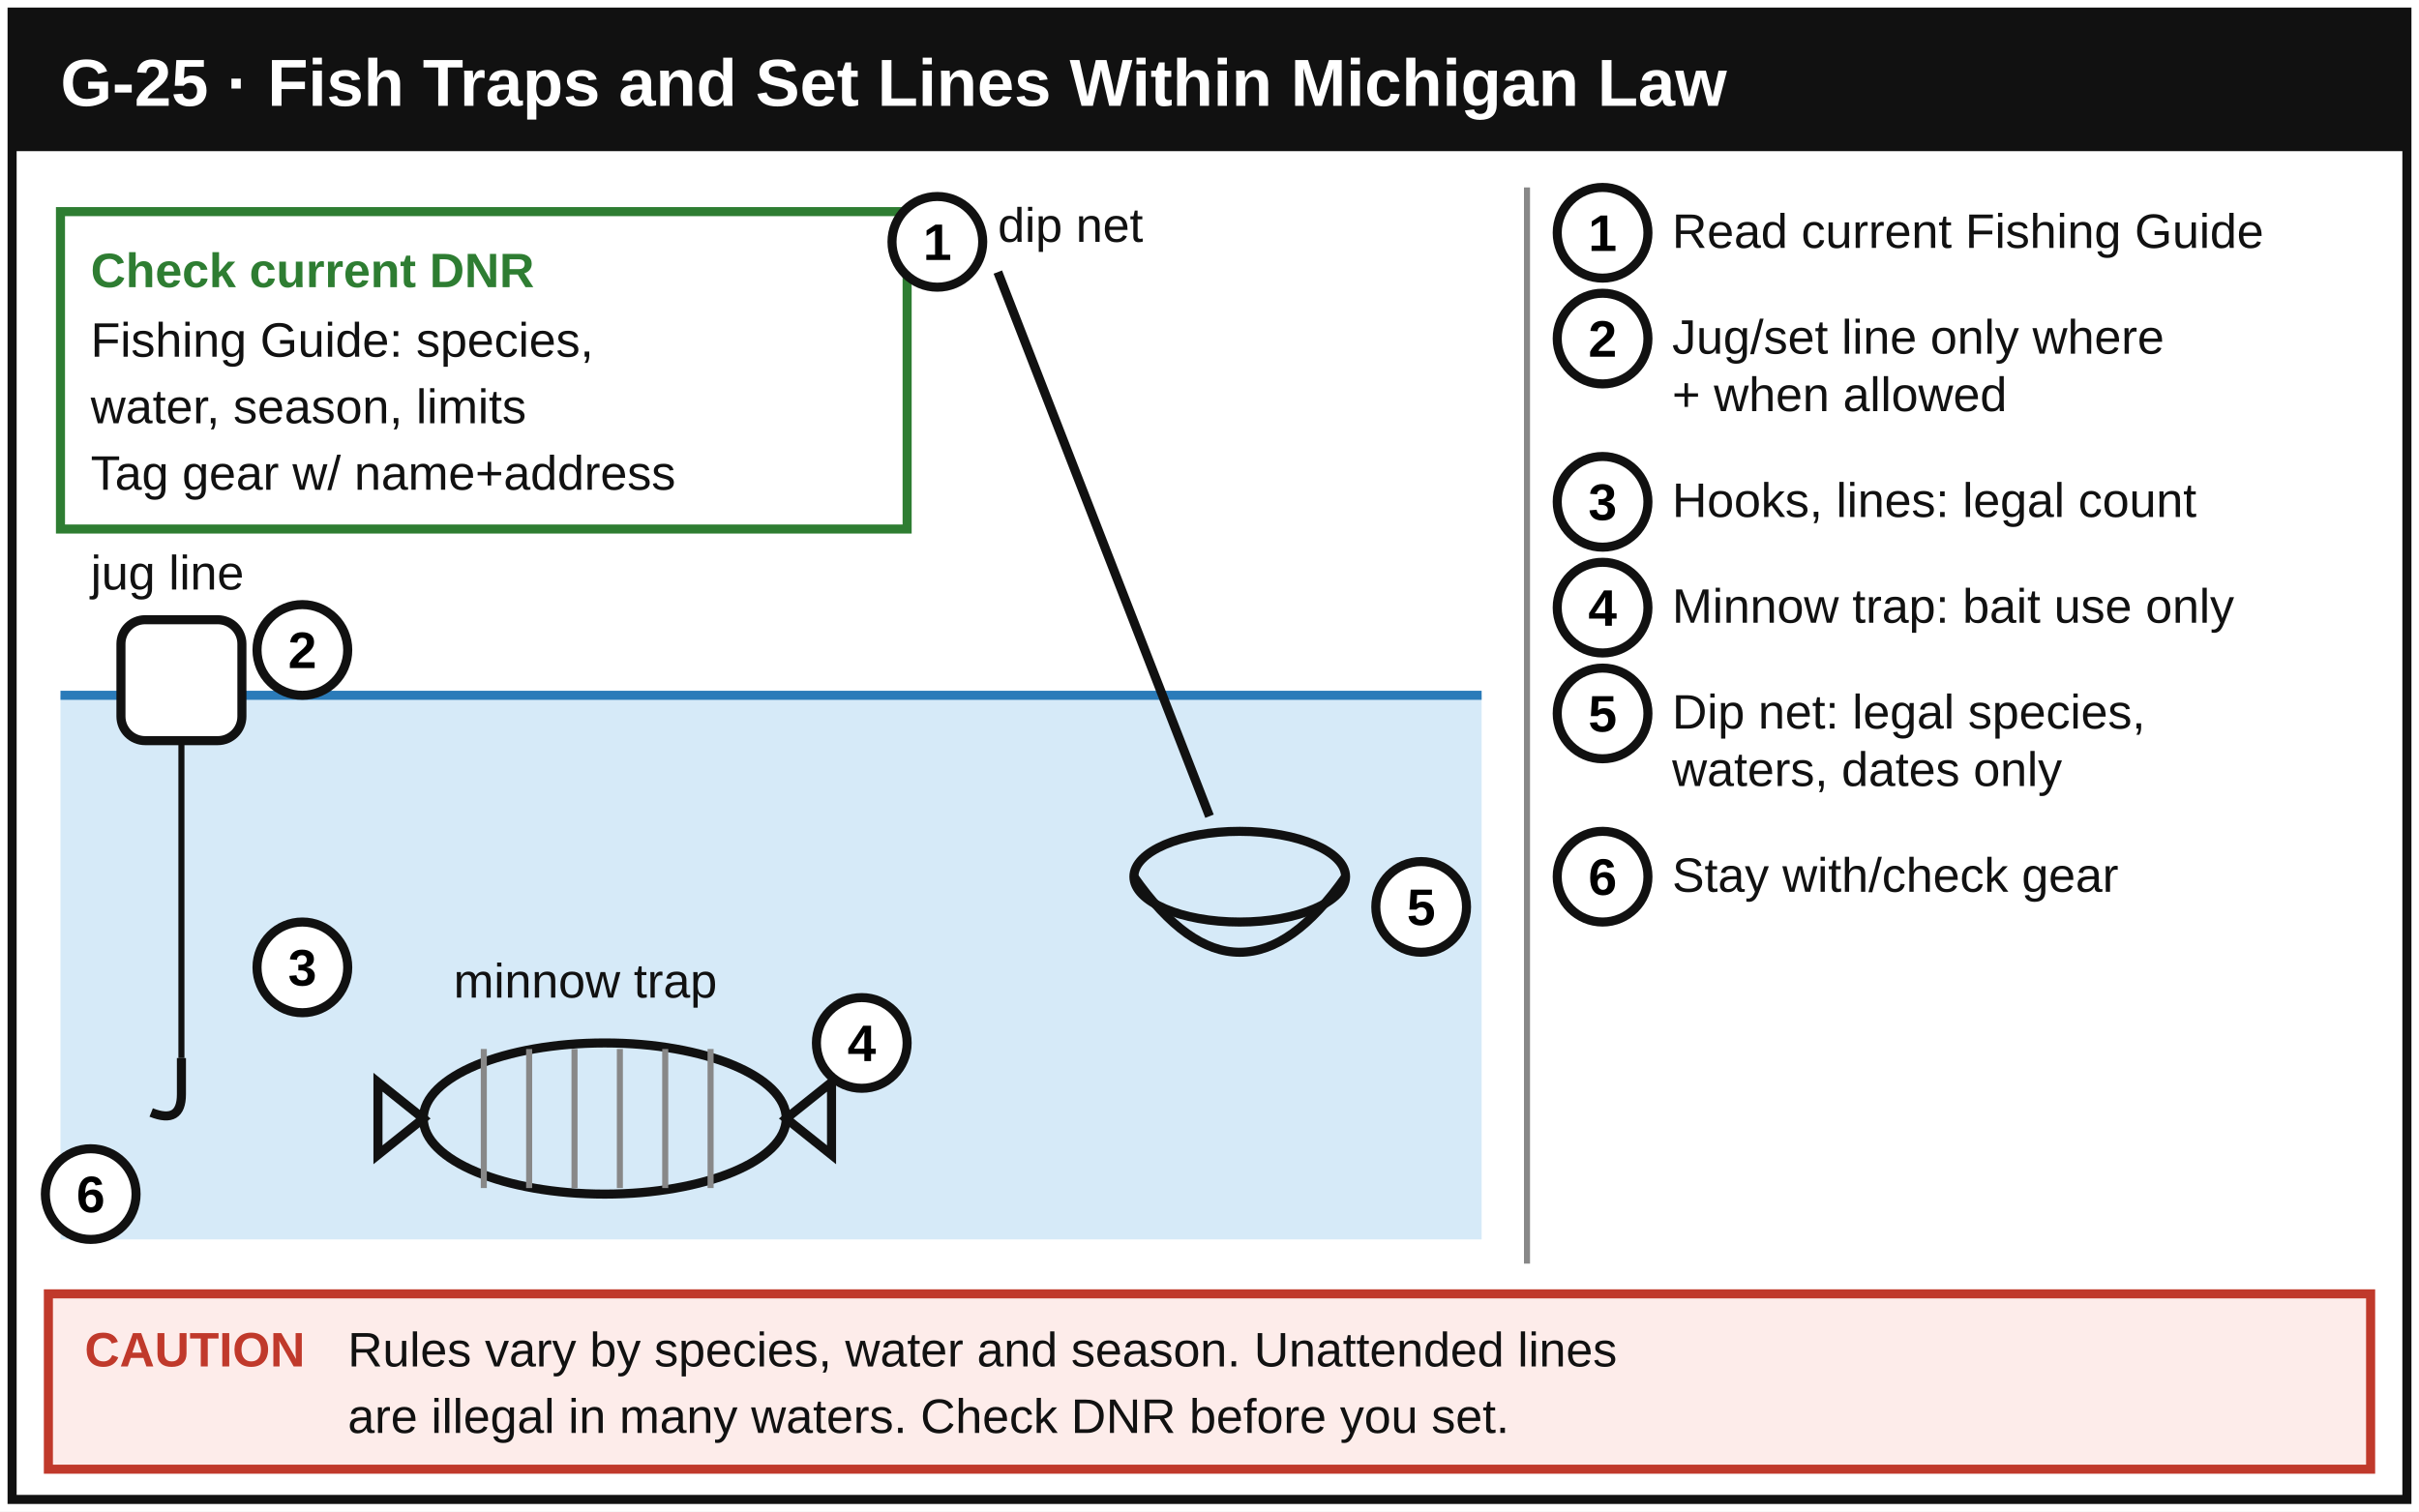
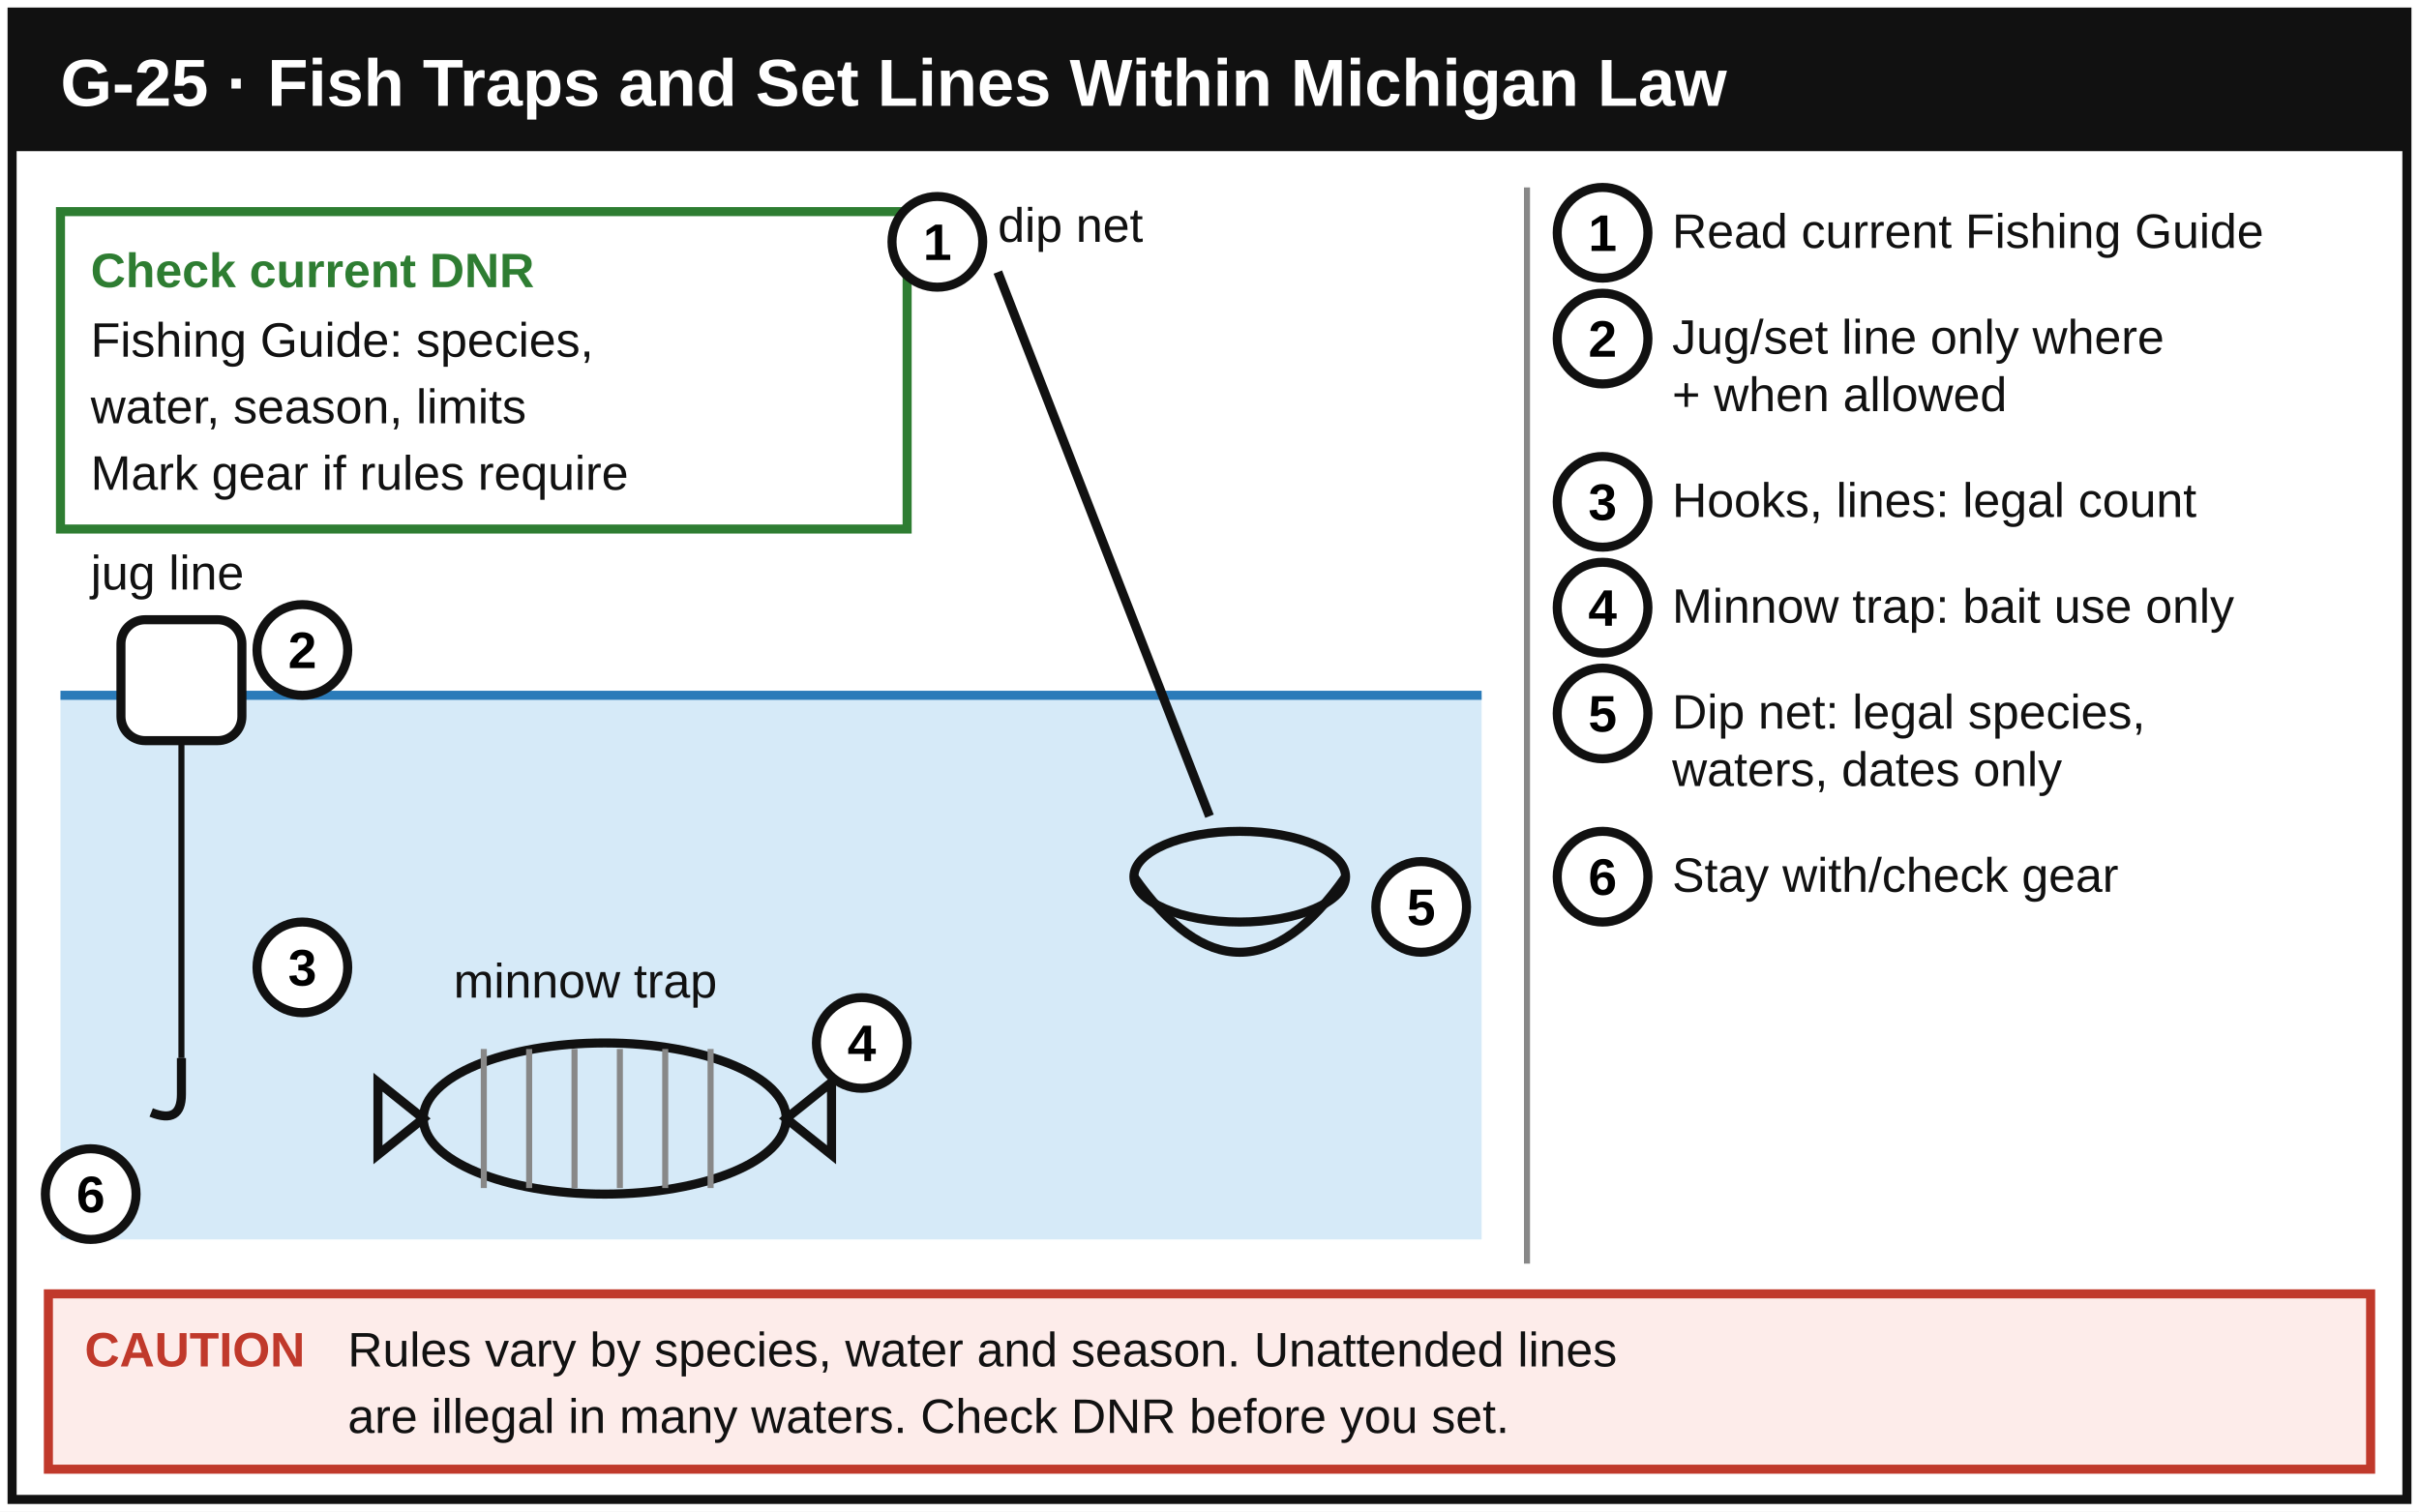
<svg xmlns="http://www.w3.org/2000/svg" viewBox="0 0 800 500" font-family="Arial, Helvetica, sans-serif">
  <defs>
    <marker id="ah" markerWidth="10" markerHeight="10" refX="8" refY="5" orient="auto">
      <path d="M0,0 L10,5 L0,10z" fill="#111" />
    </marker>
  </defs>
  <rect x="0" y="0" width="800" height="500" fill="#fff" />
  <rect x="4" y="4" width="792" height="492" fill="none" stroke="#111" stroke-width="3" />
  <rect x="4" y="4" width="792" height="46" fill="#111" />
  <text x="20" y="35" font-size="22" text-anchor="start" fill="#fff" font-weight="bold">G-25 · Fish Traps and Set Lines Within Michigan Law</text>
  <rect x="20" y="230" width="470" height="180" fill="#d6eaf8" stroke="none" />
  <line x1="20" y1="230" x2="490" y2="230" stroke="#2b7bb9" stroke-width="3" />
  <rect x="40" y="205" width="40" height="40" rx="8" fill="#fff" stroke="#111" stroke-width="3" />
  <line x1="60" y1="245" x2="60" y2="350" stroke="#111" stroke-width="2" />
  <path d="M60,350 L60,362 Q60,372 50,368" stroke="#111" stroke-width="3" fill="none" />
  <text x="30" y="195" font-size="16" text-anchor="start" fill="#111">jug line</text>
  <ellipse cx="200" cy="370" rx="60" ry="25" stroke="#111" stroke-width="3" fill="none" />
  <path d="M140,370 L125,358 L125,382 Z" stroke="#111" stroke-width="3" fill="none" />
  <path d="M260,370 L275,358 L275,382 Z" stroke="#111" stroke-width="3" fill="none" />
  <line x1="160" y1="347" x2="160" y2="393" stroke="#888" stroke-width="2" />
  <line x1="175" y1="347" x2="175" y2="393" stroke="#888" stroke-width="2" />
  <line x1="190" y1="347" x2="190" y2="393" stroke="#888" stroke-width="2" />
  <line x1="205" y1="347" x2="205" y2="393" stroke="#888" stroke-width="2" />
  <line x1="220" y1="347" x2="220" y2="393" stroke="#888" stroke-width="2" />
  <line x1="235" y1="347" x2="235" y2="393" stroke="#888" stroke-width="2" />
  <text x="150" y="330" font-size="16" text-anchor="start" fill="#111">minnow trap</text>
  <line x1="330" y1="90" x2="400" y2="270" stroke="#111" stroke-width="3" fill="none" />
  <ellipse cx="410" cy="290" rx="35" ry="15" stroke="#111" stroke-width="3" fill="none" />
  <path d="M375,290 Q410,340 445,290" stroke="#111" stroke-width="3" fill="none" />
  <text x="330" y="80" font-size="16" text-anchor="start" fill="#111">dip net</text>
  <rect x="20" y="70" width="280" height="105" fill="#fff" stroke="#2e7d32" stroke-width="3" />
  <text x="30" y="95" font-size="16" text-anchor="start" fill="#2e7d32" font-weight="bold">Check current DNR</text>
  <text x="30" y="118" font-size="16" text-anchor="start" fill="#111">Fishing Guide: species,</text>
  <text x="30" y="140" font-size="16" text-anchor="start" fill="#111">water, season, limits</text>
-   <text x="30" y="162" font-size="16" text-anchor="start" fill="#111">Tag gear w/ name+address</text>
+   <text x="30" y="162" font-size="16" text-anchor="start" fill="#111">Mark gear if rules require</text>
  <circle cx="310" cy="80" r="15" fill="#fff" stroke="#111" stroke-width="3" />
  <text x="310" y="86" font-size="17" font-weight="bold" text-anchor="middle">1</text>
  <circle cx="100" cy="215" r="15" fill="#fff" stroke="#111" stroke-width="3" />
  <text x="100" y="221" font-size="17" font-weight="bold" text-anchor="middle">2</text>
  <circle cx="100" cy="320" r="15" fill="#fff" stroke="#111" stroke-width="3" />
  <text x="100" y="326" font-size="17" font-weight="bold" text-anchor="middle">3</text>
  <circle cx="285" cy="345" r="15" fill="#fff" stroke="#111" stroke-width="3" />
  <text x="285" y="351" font-size="17" font-weight="bold" text-anchor="middle">4</text>
  <circle cx="470" cy="300" r="15" fill="#fff" stroke="#111" stroke-width="3" />
  <text x="470" y="306" font-size="17" font-weight="bold" text-anchor="middle">5</text>
  <circle cx="30" cy="395" r="15" fill="#fff" stroke="#111" stroke-width="3" />
  <text x="30" y="401" font-size="17" font-weight="bold" text-anchor="middle">6</text>
  <line x1="505" y1="62" x2="505" y2="418" stroke="#888" stroke-width="2" />
  <circle cx="530" cy="77" r="15" fill="#fff" stroke="#111" stroke-width="3" />
  <text x="530" y="83" font-size="17" font-weight="bold" text-anchor="middle">1</text>
  <text x="553" y="82" font-size="16" text-anchor="start" fill="#111">Read current Fishing Guide</text>
  <circle cx="530" cy="112" r="15" fill="#fff" stroke="#111" stroke-width="3" />
  <text x="530" y="118" font-size="17" font-weight="bold" text-anchor="middle">2</text>
  <text x="553" y="117" font-size="16" text-anchor="start" fill="#111">Jug/set line only where</text>
  <text x="553" y="136" font-size="16" text-anchor="start" fill="#111"> + when allowed</text>
  <circle cx="530" cy="166" r="15" fill="#fff" stroke="#111" stroke-width="3" />
  <text x="530" y="172" font-size="17" font-weight="bold" text-anchor="middle">3</text>
  <text x="553" y="171" font-size="16" text-anchor="start" fill="#111">Hooks, lines: legal count</text>
  <circle cx="530" cy="201" r="15" fill="#fff" stroke="#111" stroke-width="3" />
  <text x="530" y="207" font-size="17" font-weight="bold" text-anchor="middle">4</text>
  <text x="553" y="206" font-size="16" text-anchor="start" fill="#111">Minnow trap: bait use only</text>
  <circle cx="530" cy="236" r="15" fill="#fff" stroke="#111" stroke-width="3" />
  <text x="530" y="242" font-size="17" font-weight="bold" text-anchor="middle">5</text>
  <text x="553" y="241" font-size="16" text-anchor="start" fill="#111">Dip net: legal species,</text>
  <text x="553" y="260" font-size="16" text-anchor="start" fill="#111"> waters, dates only</text>
  <circle cx="530" cy="290" r="15" fill="#fff" stroke="#111" stroke-width="3" />
  <text x="530" y="296" font-size="17" font-weight="bold" text-anchor="middle">6</text>
  <text x="553" y="295" font-size="16" text-anchor="start" fill="#111">Stay with/check gear</text>
  <rect x="16" y="428" width="768" height="58" fill="#fdecea" stroke="#c0392b" stroke-width="3" />
  <text x="28" y="452" font-size="16" text-anchor="start" fill="#c0392b" font-weight="bold">CAUTION</text>
  <text x="115" y="452" font-size="16" text-anchor="start" fill="#111">Rules vary by species, water and season. Unattended lines</text>
  <text x="115" y="474" font-size="16" text-anchor="start" fill="#111">are illegal in many waters. Check DNR before you set.</text>
</svg>
